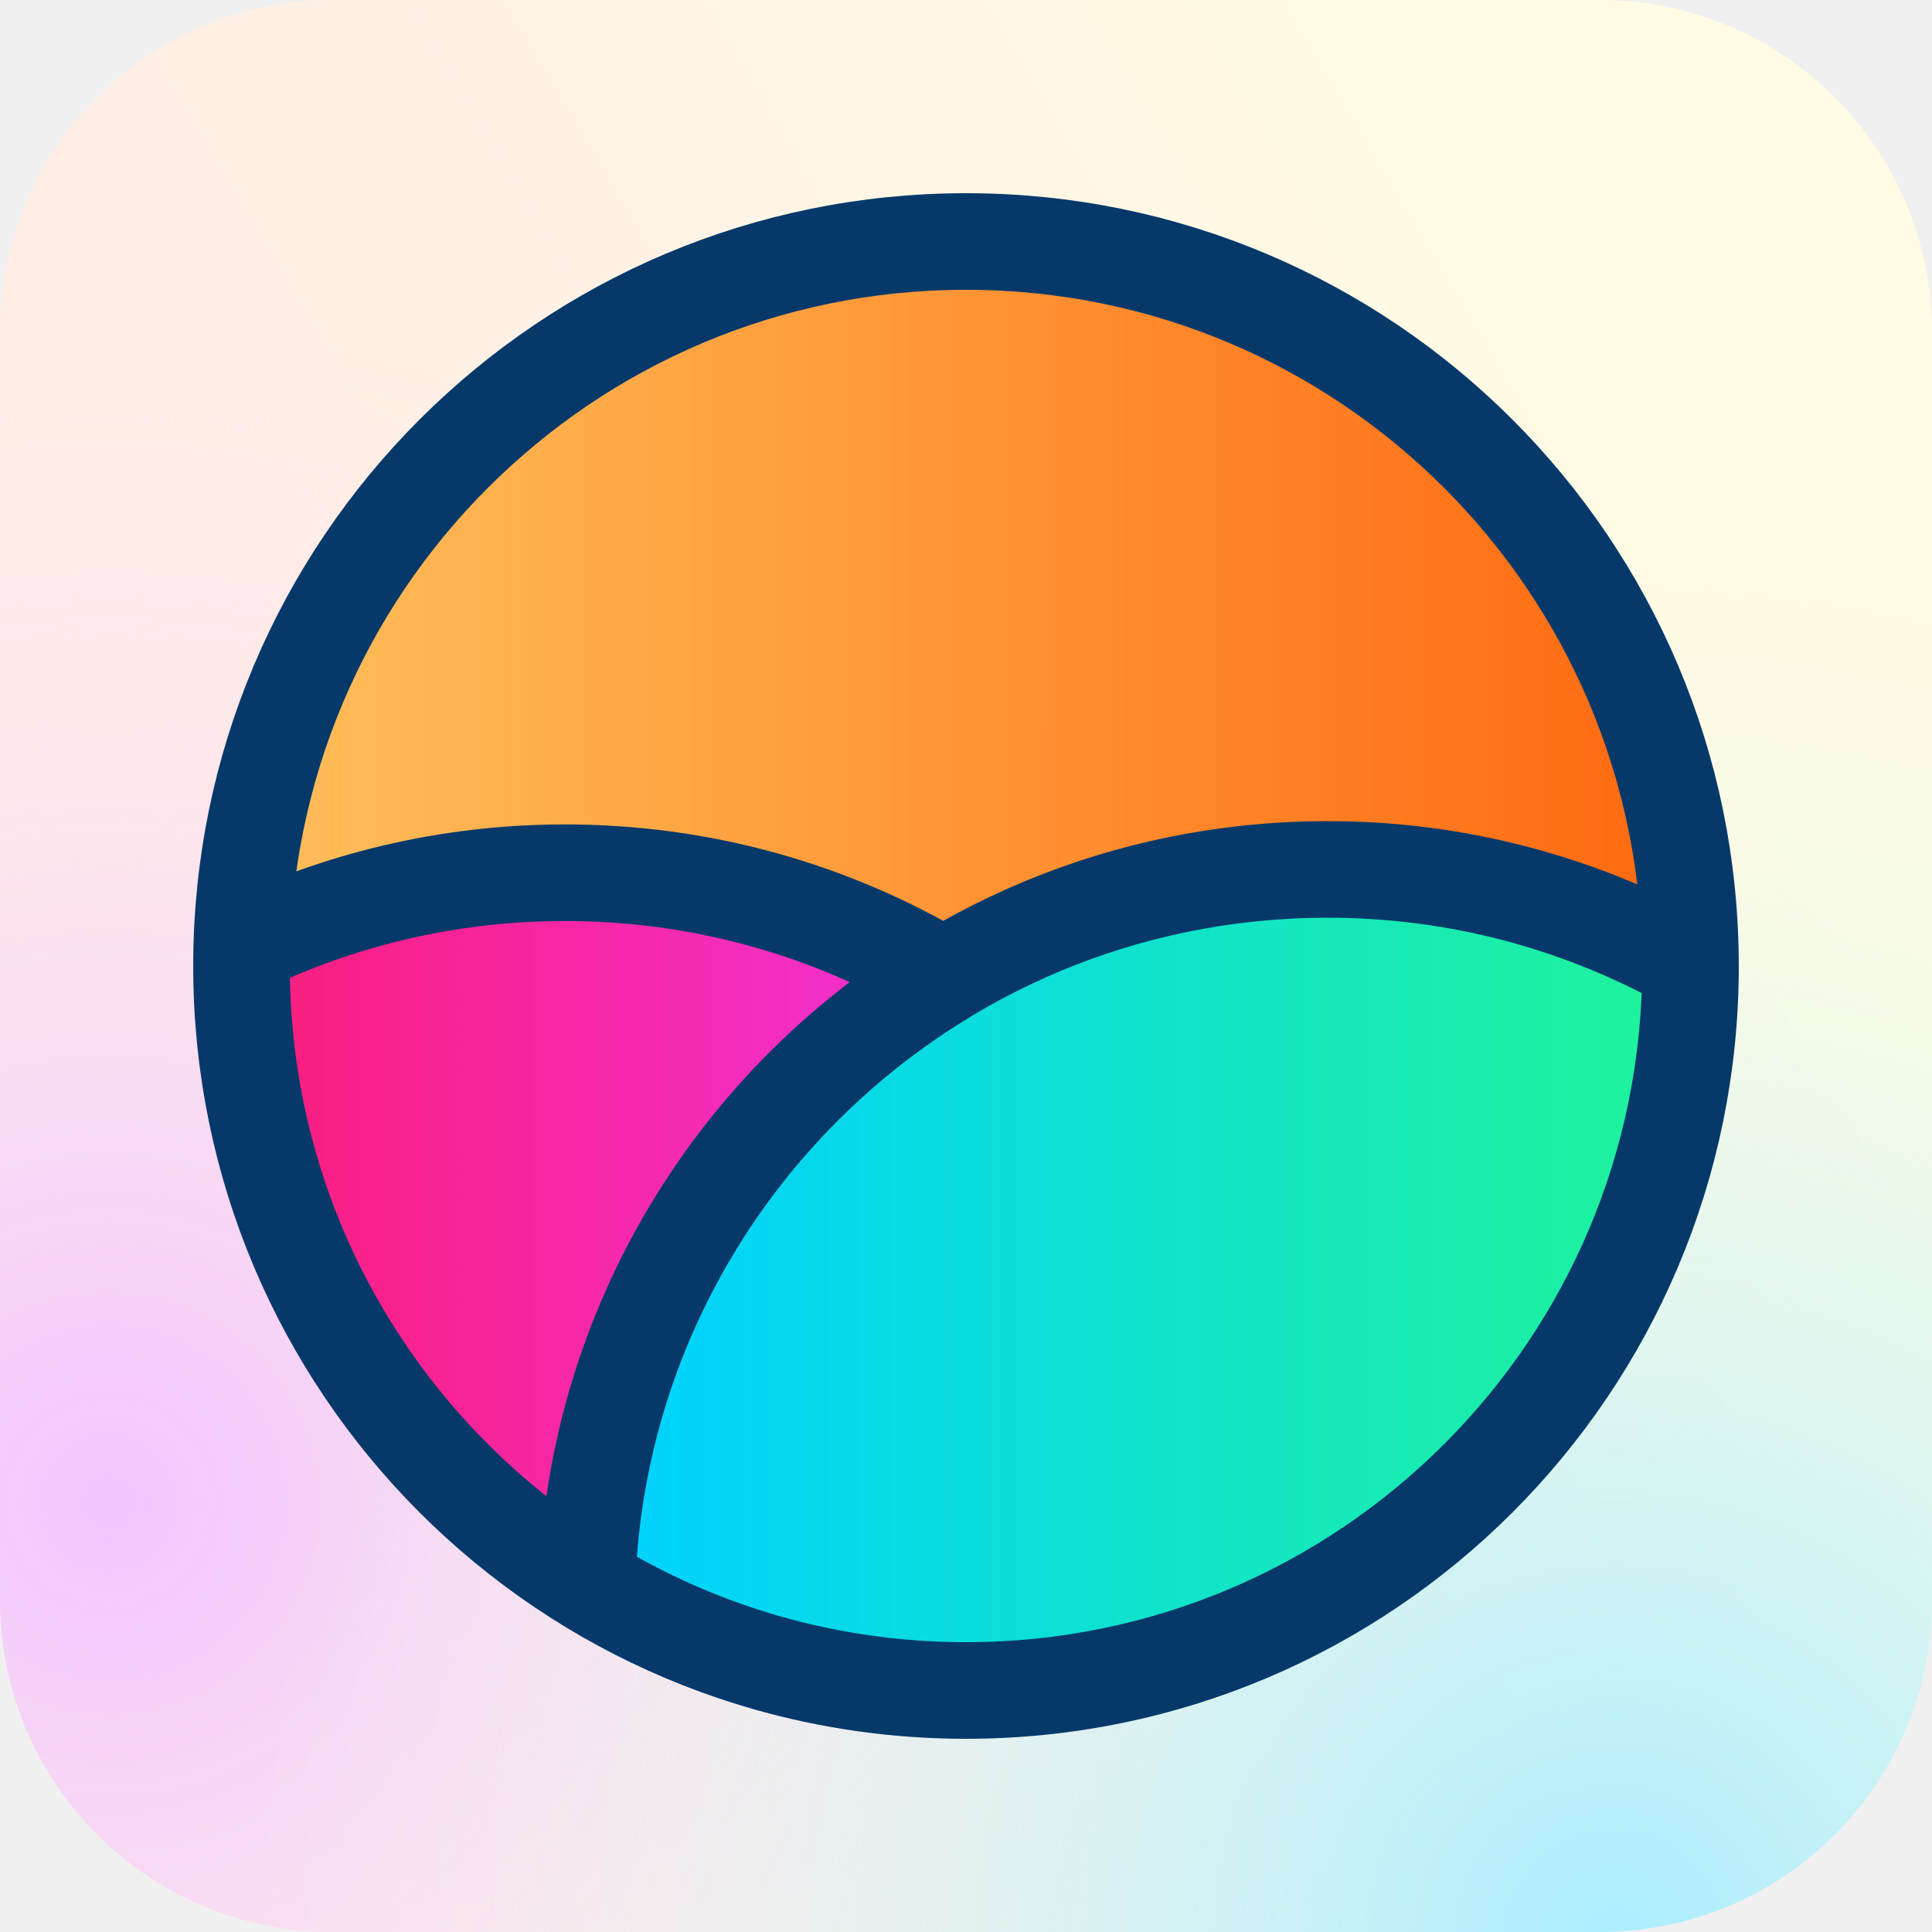
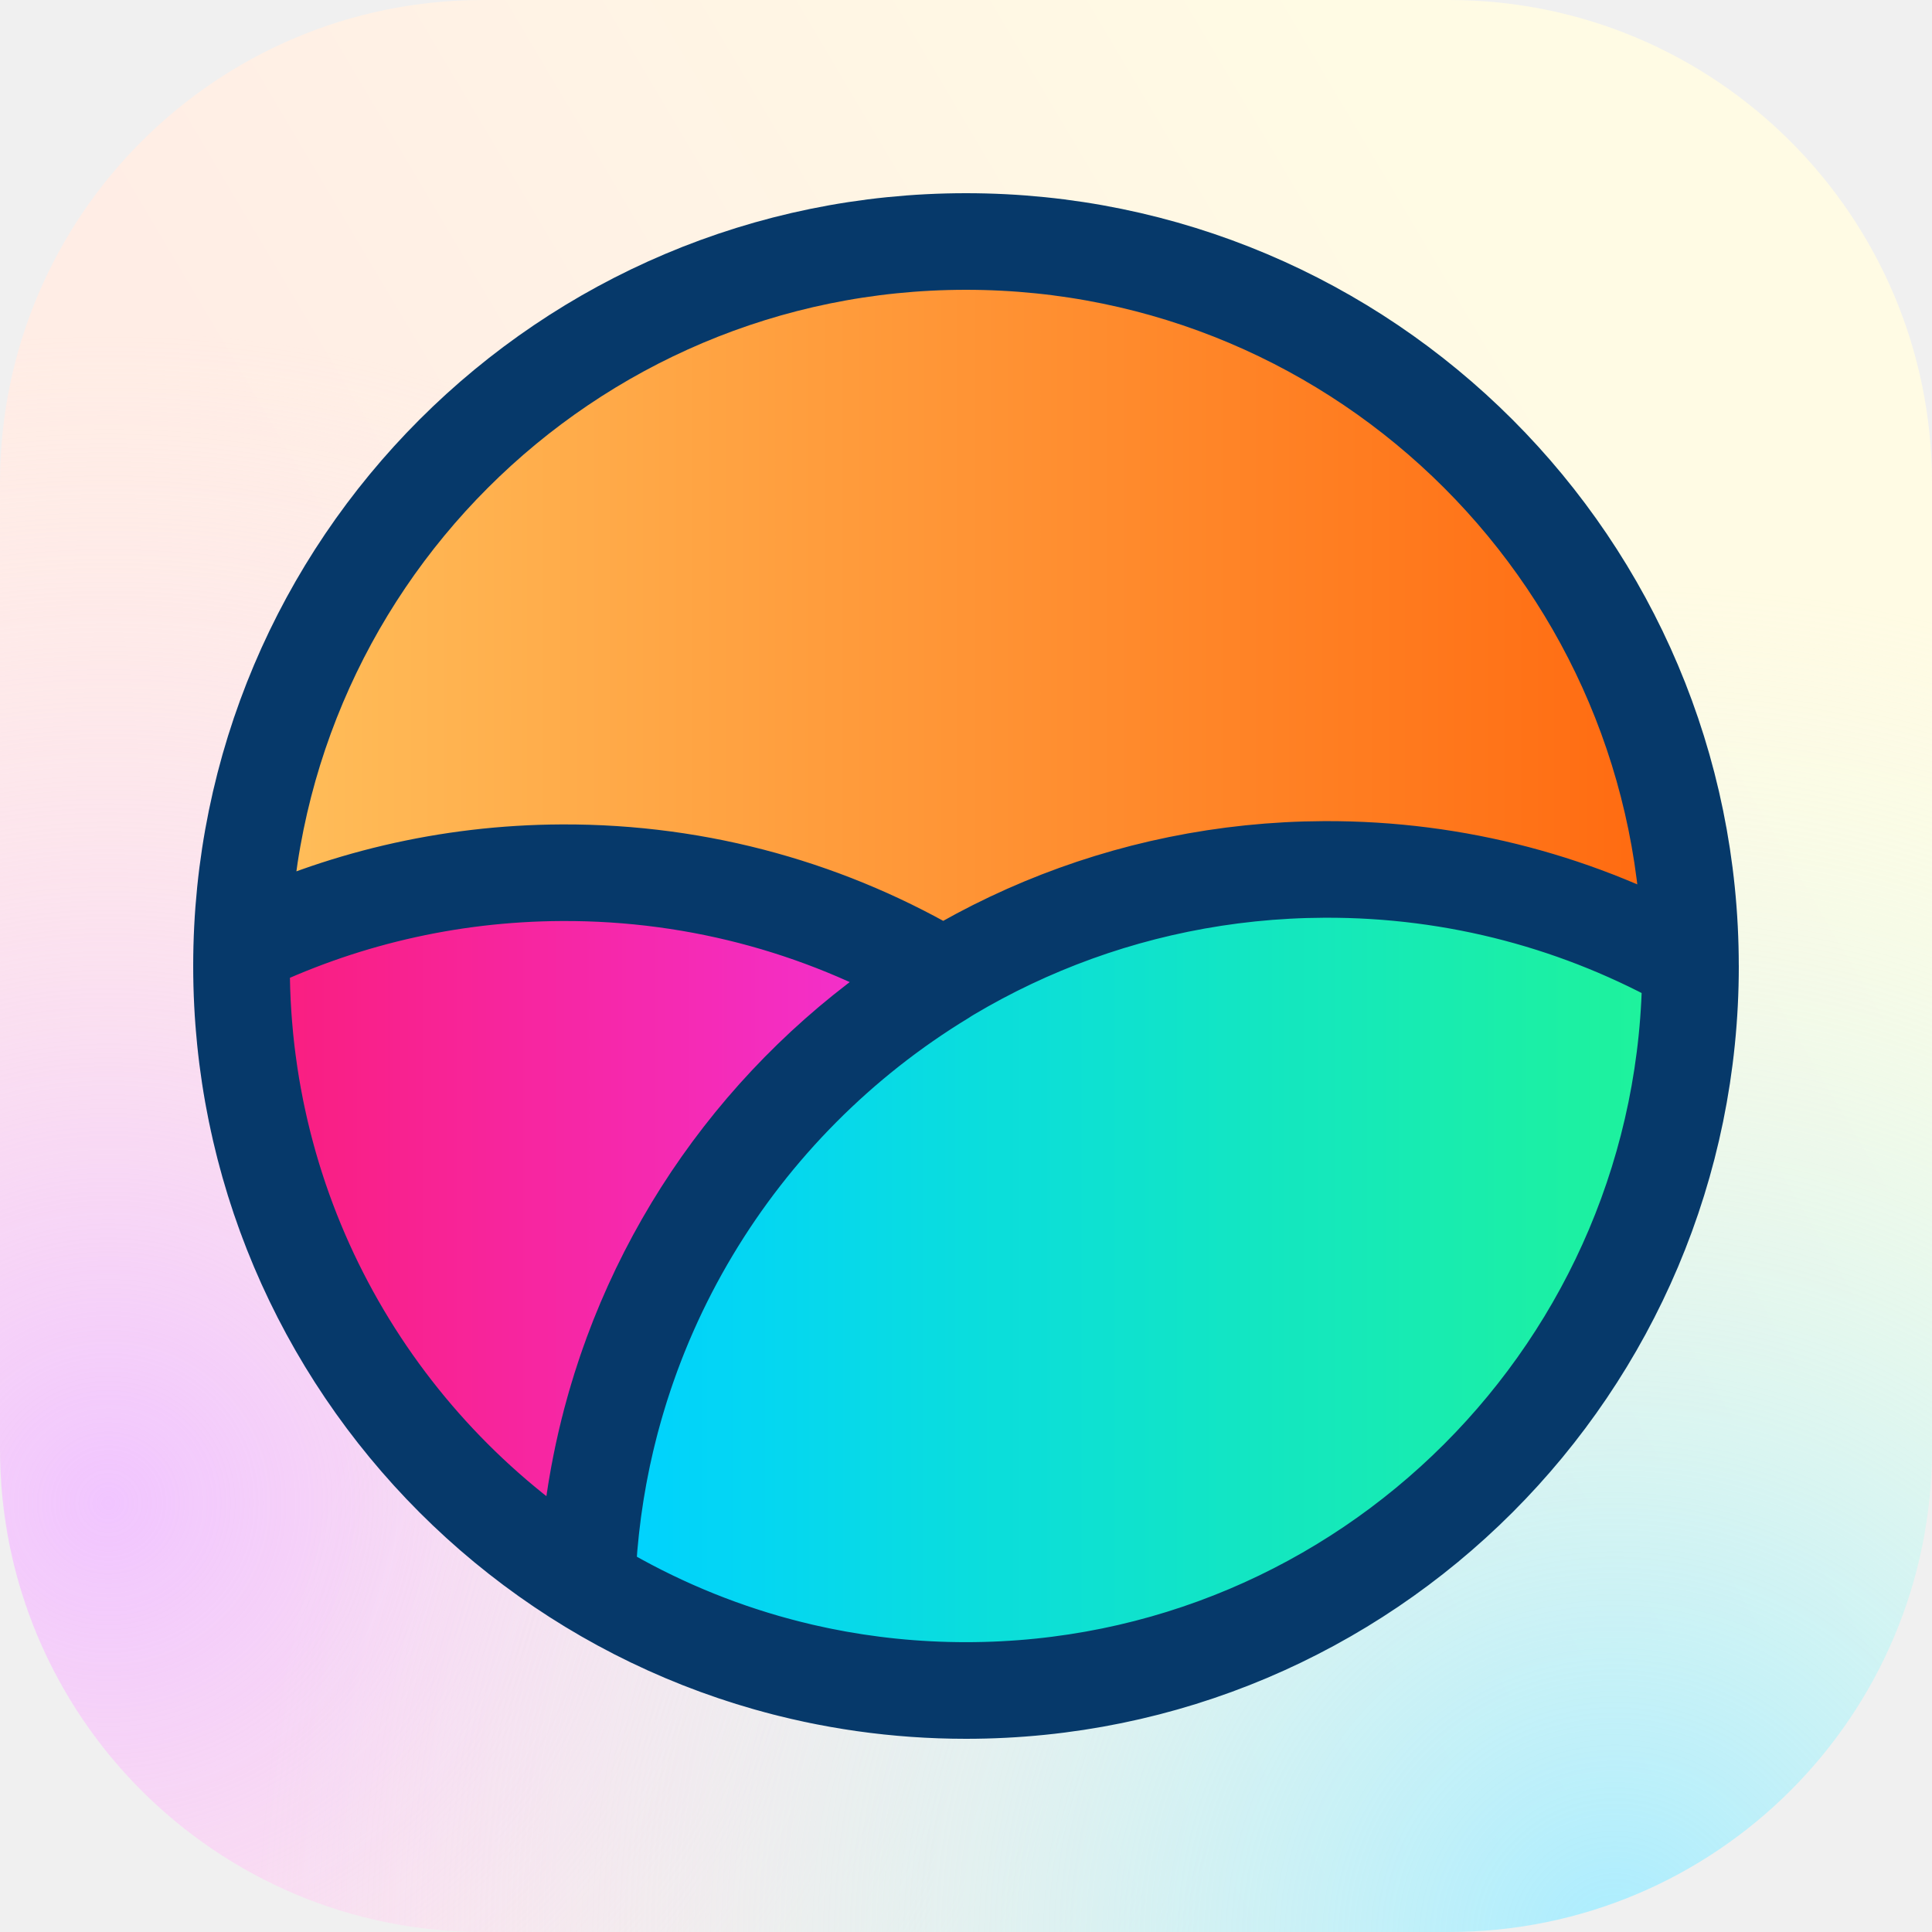
<svg xmlns="http://www.w3.org/2000/svg" fill="none" viewBox="0 0 1280 1280">
  <g clip-path="url(#a)">
    <mask id="b" width="1280" height="1280" x="0" y="0" maskUnits="userSpaceOnUse" style="mask-type:luminance">
-       <rect width="1280" height="1280" fill="#fff" rx="220" />
+       <rect width="1280" height="1280" fill="#fff" rx="320" />
    </mask>
    <g mask="url(#b)">
      <path fill="url(#c)" d="M0 0h1280v1280H0z" />
      <path fill="url(#d)" d="M-697.42 993.43c0-426.748 345.946-772.693 772.692-772.693S847.963 566.682 847.963 993.43c0 426.74-345.945 772.69-772.691 772.69S-697.42 1420.17-697.42 993.43" />
      <path fill="url(#e)" d="M169.866 1280c0-494.62 400.97-895.592 895.594-895.592 494.62 0 895.59 400.972 895.59 895.592s-400.97 895.59-895.59 895.59c-494.624 0-895.594-400.97-895.594-895.59" />
    </g>
    <g clip-path="url(#f)">
      <path fill="url(#g)" d="M162 640c0-263.992 214.008-478 478-478s478 214.008 478 478-214.008 478-478 478-478-214.008-478-478" />
      <path fill="url(#h)" d="M876.412 577.005C613.086 578.152 399.392 786.997 390 1047.47c72.747 44.69 158.382 70.53 250.056 70.53C904.018 1118 1118 904.279 1118 640.639c0-.354-.03-.702-.03-1.057-71.38-40.129-153.789-62.959-241.558-62.577" />
      <path fill="url(#i)" d="M372.75 579.005c-75.441.33-146.797 17.848-210.427 48.791-.112 4.25-.323 8.485-.323 12.763 0 172.323 90.962 323.312 227.32 407.441 6.096-169.739 98.522-317.516 234.68-400.412-73.504-43.898-159.46-68.984-251.25-68.583" />
      <path stroke="#06396a" stroke-linecap="round" stroke-linejoin="round" stroke-miterlimit="10" stroke-width="64" d="M388.875 1049.07c-137.283-84.463-228.864-236.055-228.864-409.066 0-4.296.213-8.547.324-12.815 64.063-31.066 135.905-48.654 211.857-48.986 92.415-.403 178.955 24.785 252.959 68.857-137.084 83.228-230.138 231.594-236.276 402.01m0 0c9.434-261.903 224.043-471.898 488.496-473.052 88.145-.383 170.909 22.571 242.589 62.923.01.356.04.707.04 1.063C1120 905.096 905.096 1120 640.004 1120c-92.068 0-178.069-25.98-251.129-70.93M160 639.992C160 374.9 374.9 160 639.992 160s479.988 214.9 479.988 479.992-214.894 479.988-479.988 479.988S160 905.086 160 639.992" />
    </g>
  </g>
  <defs>
    <linearGradient id="c" x1="327.308" x2="992.636" y1="583.377" y2="189.457" gradientUnits="userSpaceOnUse">
      <stop stop-color="#ffede5" />
      <stop offset="1" stop-color="#fffbe4" />
    </linearGradient>
    <linearGradient id="g" x1="190" x2="1090" y1="640" y2="640" gradientUnits="userSpaceOnUse">
      <stop stop-color="#ffbd59" />
      <stop offset="1" stop-color="#ff6b11" />
    </linearGradient>
    <linearGradient id="h" x1="412.3" x2="1357.5" y1="1076.5" y2="1076.5" gradientUnits="userSpaceOnUse">
      <stop stop-color="#00d2ff" />
      <stop offset="1" stop-color="#2aff75" />
    </linearGradient>
    <linearGradient id="i" x1="-104.2" x2="841" y1="1079" y2="1079" gradientUnits="userSpaceOnUse">
      <stop stop-color="#ff1148" />
      <stop offset="1" stop-color="#ee3cff" />
    </linearGradient>
    <radialGradient id="d" cx="0" cy="0" r="1" gradientTransform="translate(75.272 993.434)scale(772.691)" gradientUnits="userSpaceOnUse">
      <stop stop-color="#f1c5ff" />
      <stop offset="1" stop-color="#ffebf1" stop-opacity="0" />
    </radialGradient>
    <radialGradient id="e" cx="0" cy="0" r="1" gradientTransform="translate(1065.45 1280)scale(895.592)" gradientUnits="userSpaceOnUse">
      <stop stop-color="#abedff" />
      <stop offset="1" stop-color="#ebffee" stop-opacity="0" />
    </radialGradient>
    <clipPath id="a">
      <path fill="#fff" d="M0 0h1280v1280H0z" />
    </clipPath>
    <clipPath id="f">
      <path fill="#fff" d="M128 128h1024v1024H128z" />
    </clipPath>
  </defs>
</svg>
